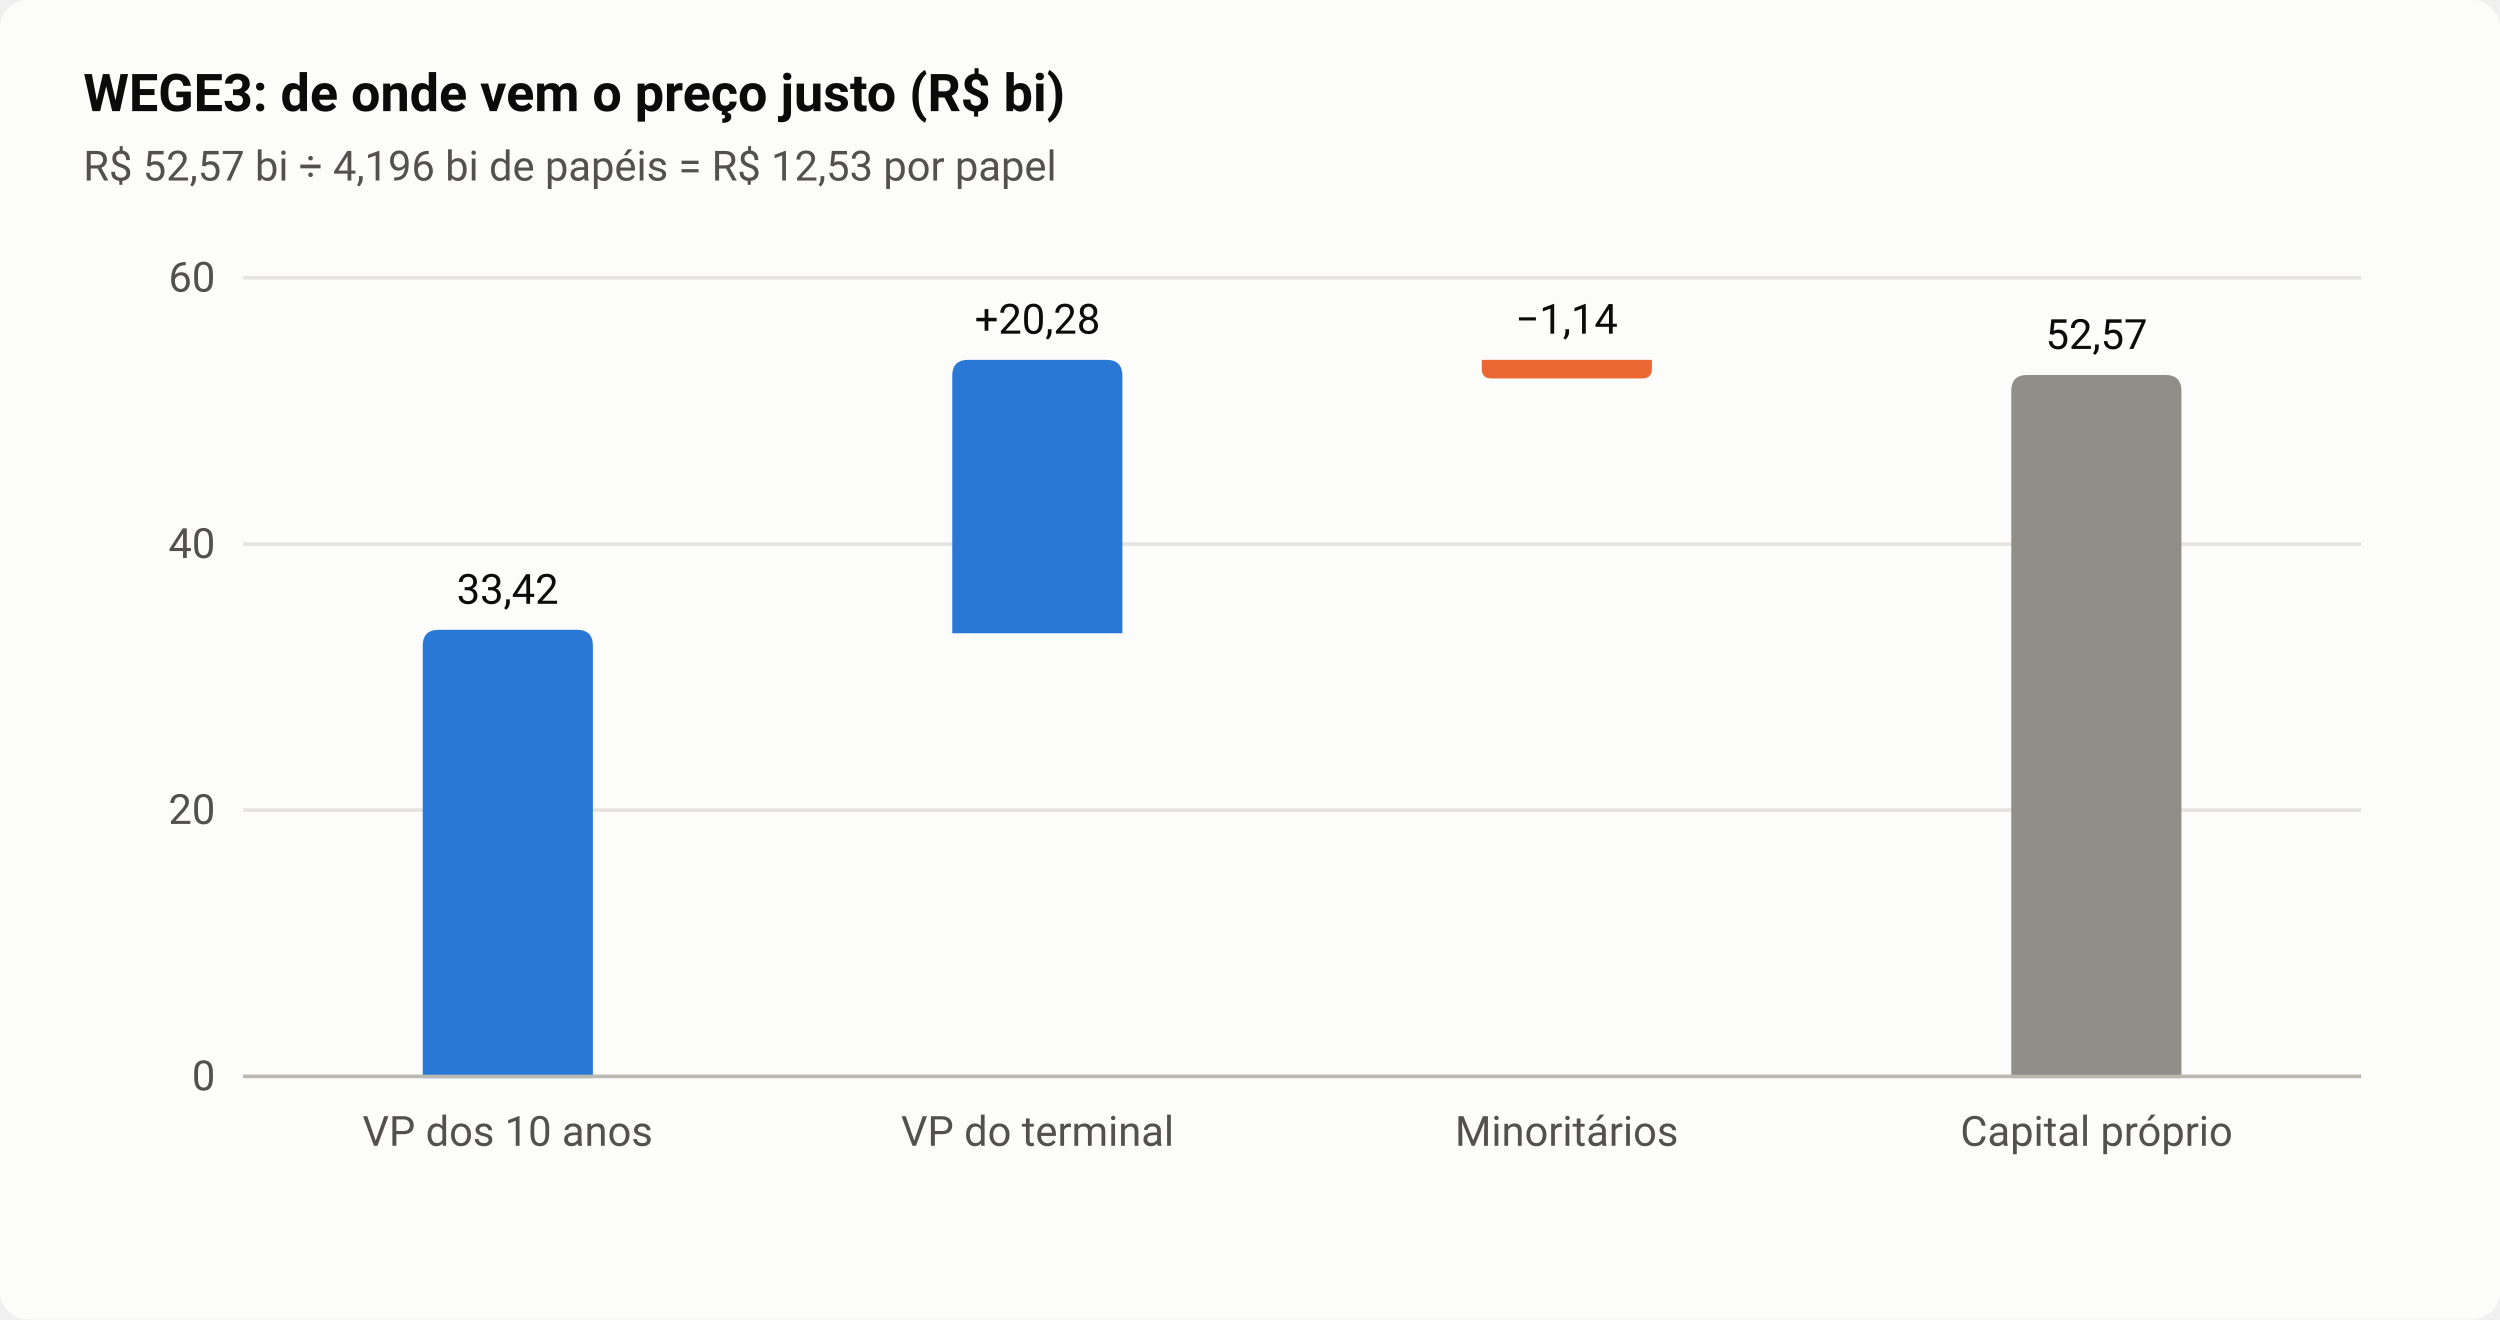
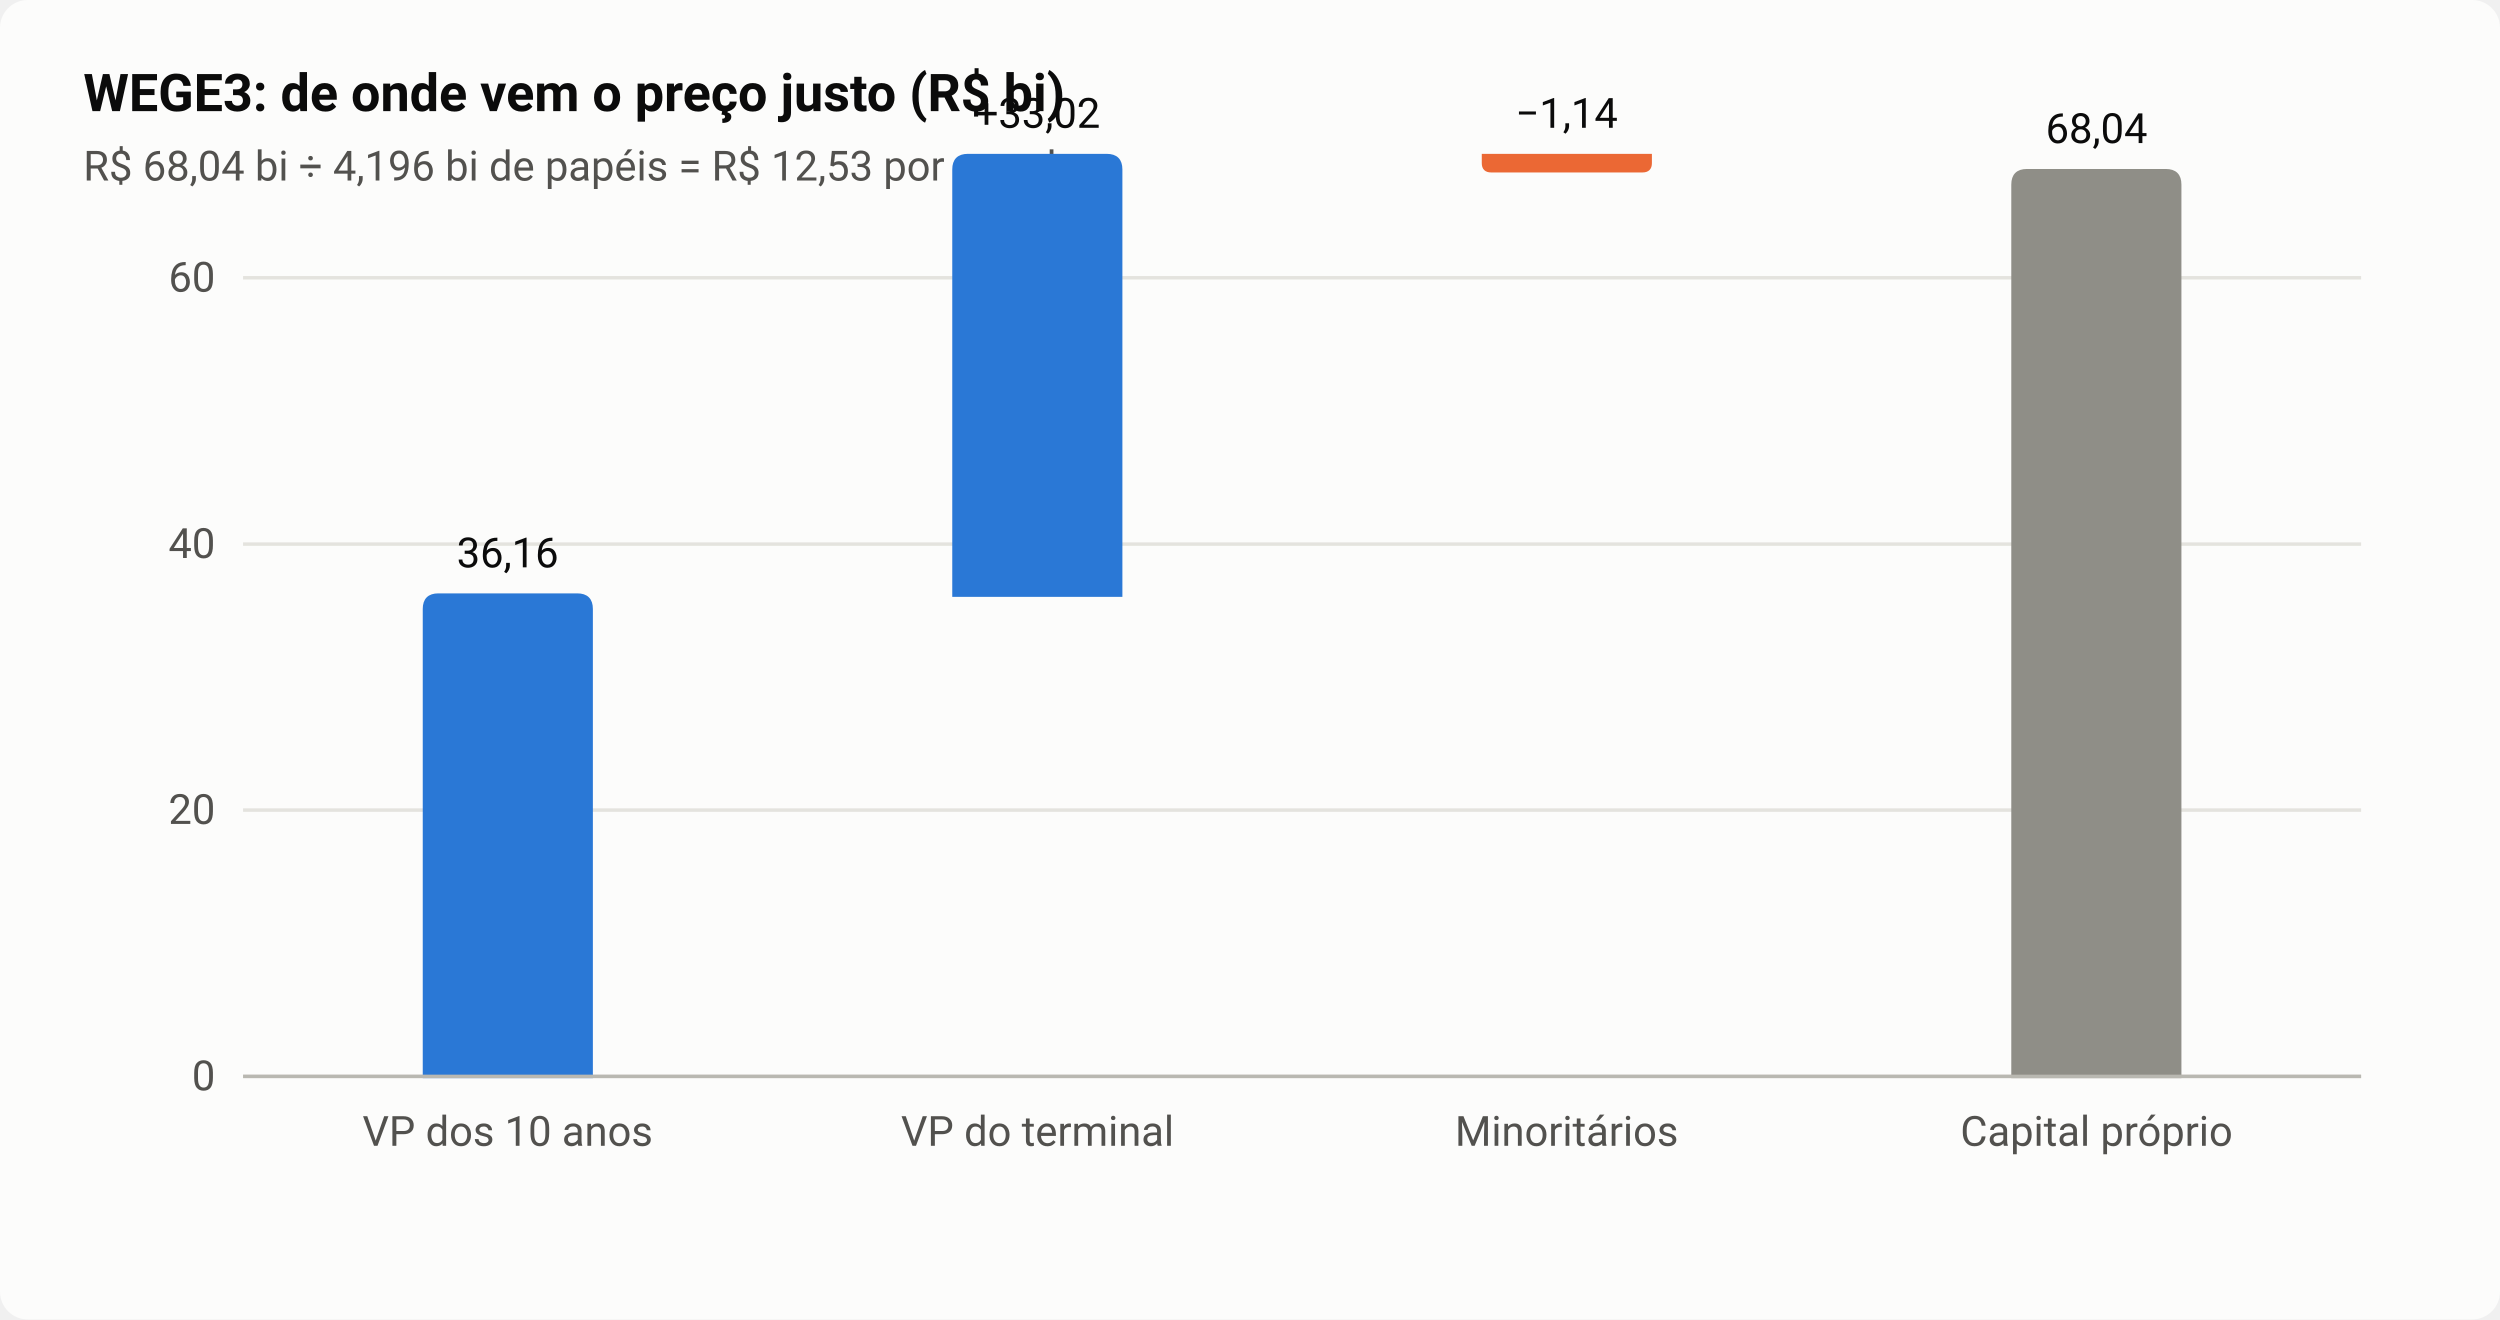
<svg xmlns="http://www.w3.org/2000/svg" viewBox="0 0 720 380" width="720" height="380" role="img" aria-labelledby="t d">
  <style>
  .fundo{fill:#fcfcfb}
  .t1{fill:#0b0b0b;font:600 15px system-ui,-apple-system,'Segoe UI',Roboto,sans-serif}
  .t2{fill:#52514e;font:12px system-ui,-apple-system,'Segoe UI',Roboto,sans-serif}
  .t3{fill:#0b0b0b;font:12px system-ui,-apple-system,'Segoe UI',Roboto,sans-serif}
  .tb{fill:#0b0b0b;font:600 12px system-ui,-apple-system,'Segoe UI',Roboto,sans-serif}
  .grade{stroke:#e4e3de;stroke-width:1}
  .eixo{stroke:#b9b8b1;stroke-width:1}
  .s1{stroke:#2a78d6;fill:#2a78d6}
  .s2{stroke:#eb6834;fill:#eb6834}
  .s3{stroke:#1baf7a;fill:#1baf7a}
  .neutro{stroke:#8f8e87;fill:#8f8e87}
  .caixa{fill:#f3f2ee;stroke:#c9c8c1;stroke-width:1}
  .caixa2{fill:#e7f0fb;stroke:#2a78d6;stroke-width:1.5}
  .caixa3{fill:#fdeee7;stroke:#eb6834;stroke-width:1.5}
  .caixa4{fill:#f3f2ee;stroke:#8f8e87;stroke-width:1;stroke-dasharray:0}
  .seta{stroke:#52514e;stroke-width:1.5;fill:none}
  .anel{stroke:#fcfcfb;stroke-width:2}
  @media (prefers-color-scheme: dark){
    .fundo{fill:#1a1a19}
    .t1,.t3,.tb{fill:#ffffff}
    .t2{fill:#c3c2b7}
    .grade{stroke:#33332f}
    .eixo{stroke:#5a5953}
    .s1{stroke:#3987e5;fill:#3987e5}
    .s2{stroke:#d95926;fill:#d95926}
    .s3{stroke:#199e70;fill:#199e70}
    .caixa{fill:#262624;stroke:#4a4944}
    .caixa2{fill:#16283f;stroke:#3987e5}
    .caixa3{fill:#3a2016;stroke:#d95926}
    .caixa4{fill:#262624;stroke:#6d6c66}
    .seta{stroke:#c3c2b7}
    .anel{stroke:#1a1a19}
  }
</style>
  <rect class="fundo" width="720" height="380" rx="8" />
  <text class="t1" x="24" y="32">WEGE3: de onde vem o preço justo (R$ bi)</text>
-   <text class="t2" x="24" y="52">R$ 52,57 bi ÷ 4,196 bi de papéis = R$ 12,53 por papel</text>
+   <text class="t2" x="24" y="52">R$ 68,04 bi ÷ 4,196 bi de papéis = R$ 12,53 por papel</text>
  <line class="grade" x1="70" x2="680" y1="310.0" y2="310.0" />
  <text class="t2" x="62" y="314.0" text-anchor="end">0</text>
  <line class="grade" x1="70" x2="680" y1="233.3" y2="233.3" />
  <text class="t2" x="62" y="237.3" text-anchor="end">20</text>
  <line class="grade" x1="70" x2="680" y1="156.7" y2="156.7" />
  <text class="t2" x="62" y="160.7" text-anchor="end">40</text>
  <line class="grade" x1="70" x2="680" y1="80.0" y2="80.0" />
  <text class="t2" x="62" y="84.0" text-anchor="end">60</text>
-   <path class="s1" d="M122.25,310.0 L122.25,185.888 Q122.25,181.888 126.25,181.888 L166.25,181.888 Q170.25,181.888 170.25,185.888 L170.25,310.0 Z" stroke="none" />
-   <text class="t3" x="146.2" y="173.9" text-anchor="middle">33,42</text>
+   <path class="s1" d="M122.25,310.0 L122.25,175.389 Q122.25,171.389 126.25,171.389 L166.25,171.389 Q170.25,171.389 170.25,175.389 L170.25,310.0 Z" stroke="none" />
+   <text class="t3" x="146.2" y="163.4" text-anchor="middle">36,16</text>
  <text class="t2" x="146.2" y="330" text-anchor="middle">VP dos 10 anos</text>
-   <path class="s1" d="M274.75,181.888 L274.75,108.139 Q274.75,104.139 278.75,104.139 L318.75,104.139 Q322.75,104.139 322.75,108.139 L322.75,181.888 Z" stroke="none" />
-   <text class="t3" x="298.8" y="96.1" text-anchor="middle">+20,28</text>
+   <path class="s1" d="M274.75,171.389 L274.75,48.809 Q274.75,44.809 278.75,44.809 L318.75,44.809 Q322.75,44.809 322.75,48.809 L322.75,171.389 Z" stroke="none" />
+   <text class="t3" x="298.8" y="36.8" text-anchor="middle">+33,02</text>
  <text class="t2" x="298.8" y="330" text-anchor="middle">VP do terminal</text>
-   <path class="s2" d="M427.25,104.139 L427.25,106.316 Q427.25,108.494 429.428,108.494 L473.072,108.494 Q475.25,108.494 475.25,106.316 L475.25,104.139 Z" stroke="none" />
-   <text class="t3" x="451.2" y="96.1" text-anchor="middle">−1,14</text>
+   <path class="s2" d="M427.25,44.809 L427.25,46.986 Q427.25,49.164 429.428,49.164 L473.072,49.164 Q475.25,49.164 475.25,46.986 L475.25,44.809 Z" stroke="none" />
+   <text class="t3" x="451.2" y="36.8" text-anchor="middle">−1,14</text>
  <text class="t2" x="451.2" y="330" text-anchor="middle">Minoritários</text>
-   <path class="neutro" d="M579.75,310.0 L579.75,112.494 Q579.75,108.494 583.75,108.494 L623.75,108.494 Q627.75,108.494 627.75,112.494 L627.75,310.0 Z" stroke="none" />
-   <text class="t3" x="603.8" y="100.5" text-anchor="middle">52,57</text>
+   <path class="neutro" d="M579.75,310.0 L579.75,53.164 Q579.75,49.164 583.75,49.164 L623.75,49.164 Q627.75,49.164 627.75,53.164 L627.75,310.0 Z" stroke="none" />
+   <text class="t3" x="603.8" y="41.2" text-anchor="middle">68,04</text>
  <text class="t2" x="603.8" y="330" text-anchor="middle">Capital próprio</text>
  <line class="eixo" x1="70" x2="680" y1="310" y2="310" />
</svg>
